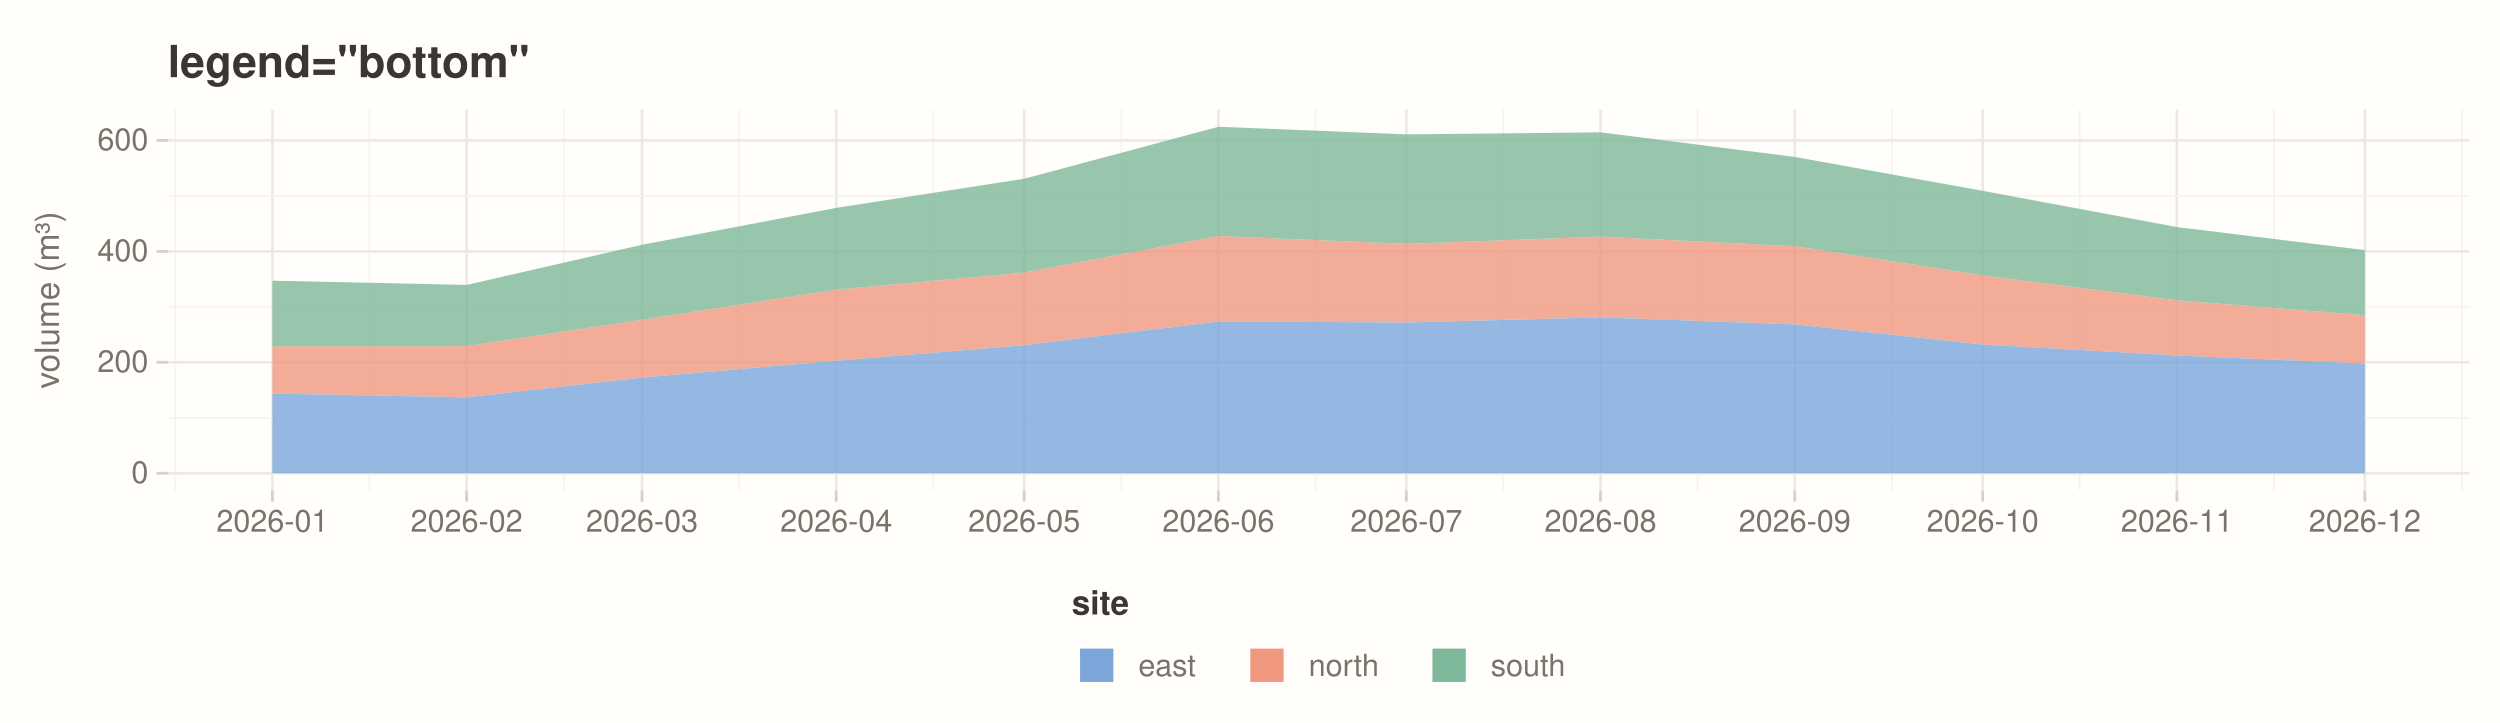
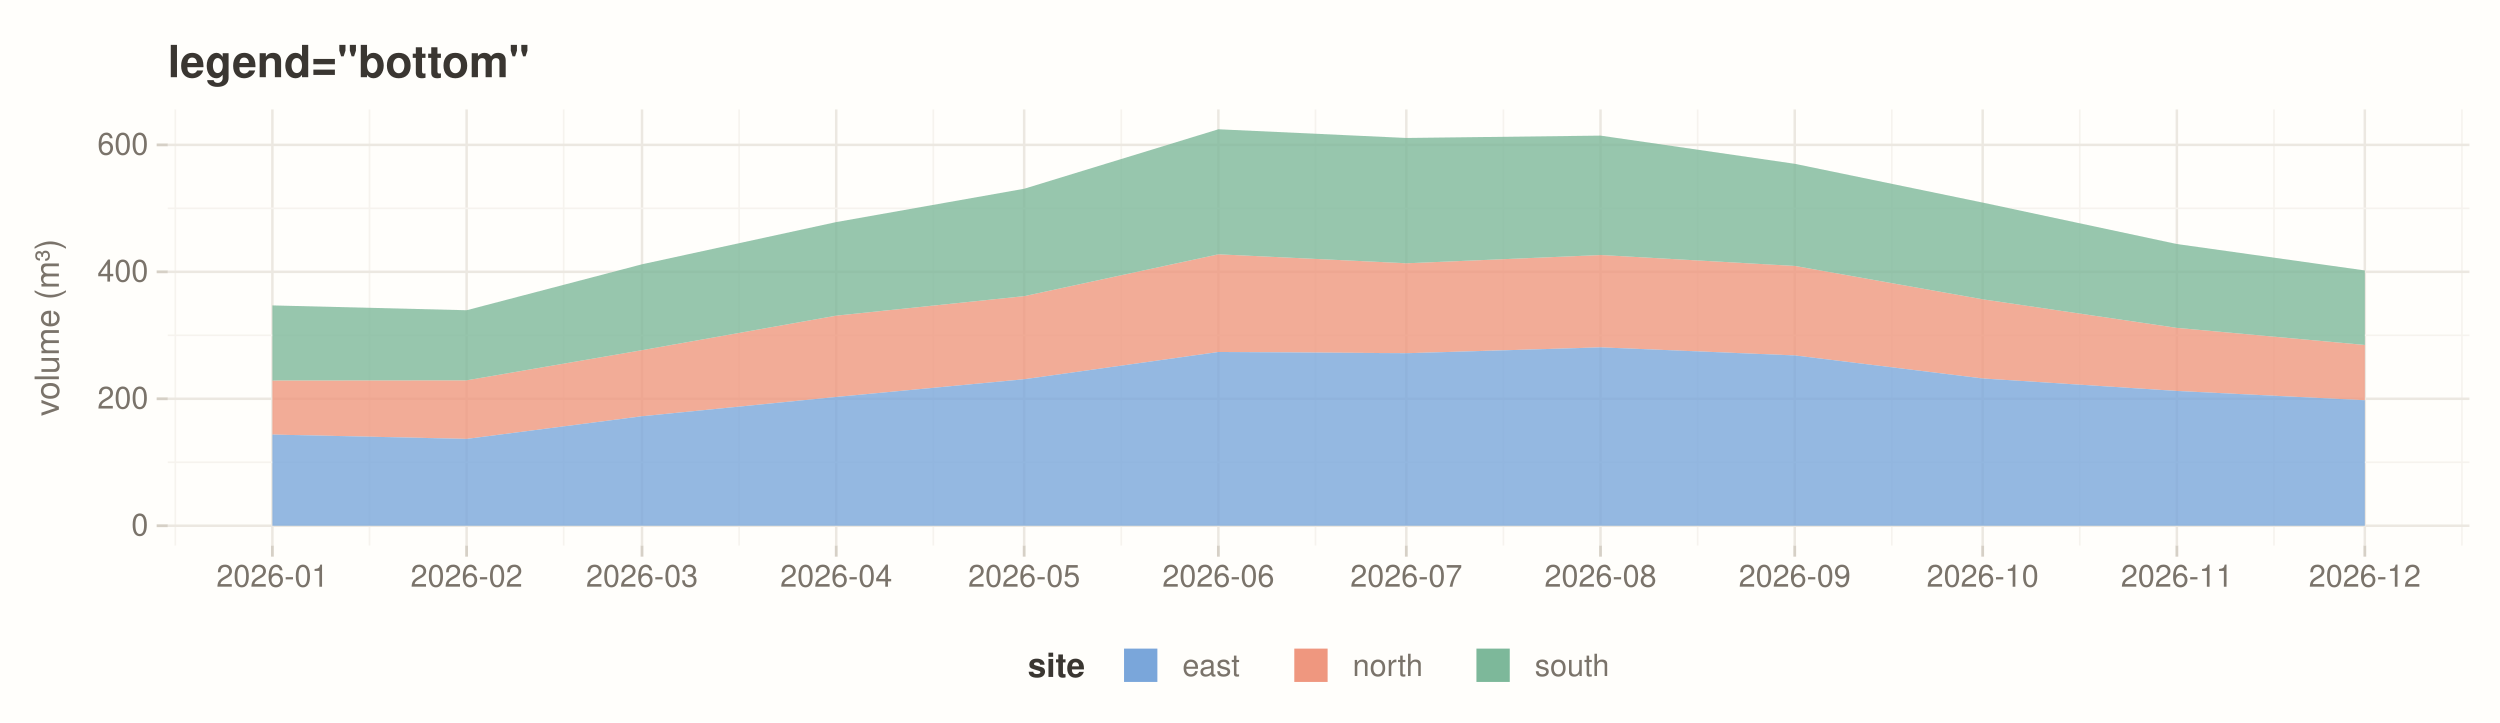
<svg xmlns="http://www.w3.org/2000/svg" width="900" height="260" viewBox="0 0 900 260" font-family="Helvetica, Arial, 'Liberation Sans', sans-serif" font-size="12" style="color:#3A3631">
  <rect width="900" height="260" fill="#FFFEFB" />
  <text x="60.4" y="27.8" font-size="16" font-weight="bold" fill="#3A3631" text-anchor="start">legend="bottom"</text>
-   <text transform="translate(21.2,108) rotate(-90)" text-anchor="middle" font-size="12" fill="#7A736A">volume (m³)</text>
+   <text transform="translate(21.2,117.9) rotate(-90)" text-anchor="middle" font-size="12" fill="#7A736A">volume (m³)</text>
  <g class="pt-panels">
    <g class="pt-panel" data-panel="0" transform="translate(31.4,39.4)" fill="currentColor" text-anchor="middle">
      <g aria-label="x-grid" aria-hidden="true" stroke="#F6F3EE" stroke-width="0.6">
-         <line x1="31.706" x2="31.706" y1="0" y2="137.2" />
-         <line x1="101.621" x2="101.621" y1="0" y2="137.2" />
-         <line x1="171.535" x2="171.535" y1="0" y2="137.2" />
-         <line x1="234.684" x2="234.684" y1="0" y2="137.2" />
-         <line x1="304.599" x2="304.599" y1="0" y2="137.2" />
-         <line x1="372.258" x2="372.258" y1="0" y2="137.2" />
-         <line x1="442.172" x2="442.172" y1="0" y2="137.2" />
-         <line x1="509.832" x2="509.832" y1="0" y2="137.2" />
-         <line x1="579.746" x2="579.746" y1="0" y2="137.2" />
-         <line x1="649.661" x2="649.661" y1="0" y2="137.2" />
-         <line x1="717.32" x2="717.32" y1="0" y2="137.2" />
-         <line x1="787.234" x2="787.234" y1="0" y2="137.2" />
-         <line x1="854.894" x2="854.894" y1="0" y2="137.2" />
+         <line x1="31.706" x2="31.706" y1="0" y2="157" />
+         <line x1="101.621" x2="101.621" y1="0" y2="157" />
+         <line x1="171.535" x2="171.535" y1="0" y2="157" />
+         <line x1="234.684" x2="234.684" y1="0" y2="157" />
+         <line x1="304.599" x2="304.599" y1="0" y2="157" />
+         <line x1="372.258" x2="372.258" y1="0" y2="157" />
+         <line x1="442.172" x2="442.172" y1="0" y2="157" />
+         <line x1="509.832" x2="509.832" y1="0" y2="157" />
+         <line x1="579.746" x2="579.746" y1="0" y2="157" />
+         <line x1="649.661" x2="649.661" y1="0" y2="157" />
+         <line x1="717.32" x2="717.32" y1="0" y2="157" />
+         <line x1="787.234" x2="787.234" y1="0" y2="157" />
+         <line x1="854.894" x2="854.894" y1="0" y2="157" />
      </g>
      <g aria-label="x-grid" aria-hidden="true" stroke="#ECE8E1" stroke-width="0.9">
-         <line x1="66.664" x2="66.664" y1="0" y2="137.2" />
-         <line x1="136.578" x2="136.578" y1="0" y2="137.2" />
-         <line x1="199.727" x2="199.727" y1="0" y2="137.2" />
-         <line x1="269.641" x2="269.641" y1="0" y2="137.2" />
-         <line x1="337.301" x2="337.301" y1="0" y2="137.2" />
-         <line x1="407.215" x2="407.215" y1="0" y2="137.2" />
-         <line x1="474.874" x2="474.874" y1="0" y2="137.2" />
-         <line x1="544.789" x2="544.789" y1="0" y2="137.2" />
-         <line x1="614.703" x2="614.703" y1="0" y2="137.2" />
-         <line x1="682.363" x2="682.363" y1="0" y2="137.2" />
-         <line x1="752.277" x2="752.277" y1="0" y2="137.2" />
-         <line x1="819.936" x2="819.936" y1="0" y2="137.2" />
+         <line x1="66.664" x2="66.664" y1="0" y2="157" />
+         <line x1="136.578" x2="136.578" y1="0" y2="157" />
+         <line x1="199.727" x2="199.727" y1="0" y2="157" />
+         <line x1="269.641" x2="269.641" y1="0" y2="157" />
+         <line x1="337.301" x2="337.301" y1="0" y2="157" />
+         <line x1="407.215" x2="407.215" y1="0" y2="157" />
+         <line x1="474.874" x2="474.874" y1="0" y2="157" />
+         <line x1="544.789" x2="544.789" y1="0" y2="157" />
+         <line x1="614.703" x2="614.703" y1="0" y2="157" />
+         <line x1="682.363" x2="682.363" y1="0" y2="157" />
+         <line x1="752.277" x2="752.277" y1="0" y2="157" />
+         <line x1="819.936" x2="819.936" y1="0" y2="157" />
      </g>
      <g aria-label="y-grid" aria-hidden="true" stroke="#F6F3EE" stroke-width="0.6">
-         <line x1="29" x2="857.6" y1="110.994" y2="110.994" />
-         <line x1="29" x2="857.6" y1="71.056" y2="71.056" />
-         <line x1="29" x2="857.6" y1="31.118" y2="31.118" />
+         <line x1="29" x2="857.6" y1="127.013" y2="127.013" />
+         <line x1="29" x2="857.6" y1="81.311" y2="81.311" />
+         <line x1="29" x2="857.6" y1="35.609" y2="35.609" />
      </g>
      <g aria-label="y-grid" aria-hidden="true" stroke="#ECE8E1" stroke-width="0.9">
-         <line x1="29" x2="857.6" y1="130.964" y2="130.964" />
-         <line x1="29" x2="857.6" y1="91.025" y2="91.025" />
-         <line x1="29" x2="857.6" y1="51.087" y2="51.087" />
-         <line x1="29" x2="857.6" y1="11.149" y2="11.149" />
+         <line x1="29" x2="857.6" y1="149.864" y2="149.864" />
+         <line x1="29" x2="857.6" y1="104.162" y2="104.162" />
+         <line x1="29" x2="857.6" y1="58.46" y2="58.46" />
+         <line x1="29" x2="857.6" y1="12.758" y2="12.758" />
      </g>
      <clipPath id="plot-clip-132">
-         <rect x="29" y="0" width="828.6" height="137.2" />
+         <rect x="29" y="0" width="828.6" height="157" />
      </clipPath>
      <g aria-label="area" clip-path="url(#plot-clip-132)">
        <g fill-opacity="0.8">
-           <path fill="#EF977F" d="M66.664,85.274L136.578,85.214L199.727,75.729L269.641,64.866L337.301,58.735L407.215,45.576L474.874,48.391L544.789,45.795L614.703,49.23L682.363,59.734L752.277,68.72L819.936,74.092L819.936,91.485L752.277,88.569L682.363,84.635L614.703,77.386L544.789,74.85L474.874,76.688L407.215,76.308L337.301,84.875L269.641,90.446L199.727,96.517L136.578,103.646L66.664,102.288Z" />
-           <path fill="#7DB89A" d="M66.664,61.651L136.578,63.168L199.727,48.711L269.641,35.431L337.301,24.947L407.215,6.236L474.874,8.972L544.789,8.233L614.703,17.1L682.363,29.301L752.277,42.341L819.936,50.648L819.936,74.092L752.277,68.72L682.363,59.734L614.703,49.23L544.789,45.795L474.874,48.391L407.215,45.576L337.301,58.735L269.641,64.866L199.727,75.729L136.578,85.214L66.664,85.274Z" />
-           <path fill="#7AA6DA" d="M66.664,102.288L136.578,103.646L199.727,96.517L269.641,90.446L337.301,84.875L407.215,76.308L474.874,76.688L544.789,74.85L614.703,77.386L682.363,84.635L752.277,88.569L819.936,91.485L819.936,130.964L752.277,130.964L682.363,130.964L614.703,130.964L544.789,130.964L474.874,130.964L407.215,130.964L337.301,130.964L269.641,130.964L199.727,130.964L136.578,130.964L66.664,130.964Z" />
+           <path fill="#EF977F" d="M66.664,97.581L136.578,97.512L199.727,86.658L269.641,74.227L337.301,67.212L407.215,52.153L474.874,55.375L544.789,52.404L614.703,56.335L682.363,68.354L752.277,78.637L819.936,84.784L819.936,104.687L752.277,101.351L682.363,96.849L614.703,88.554L544.789,85.652L474.874,87.755L407.215,87.32L337.301,97.124L269.641,103.499L199.727,110.446L136.578,118.603L66.664,117.05Z" />
+           <path fill="#7DB89A" d="M66.664,70.548L136.578,72.285L199.727,55.74L269.641,40.545L337.301,28.548L407.215,7.136L474.874,10.267L544.789,9.421L614.703,19.567L682.363,33.529L752.277,48.451L819.936,57.957L819.936,84.784L752.277,78.637L682.363,68.354L614.703,56.335L544.789,52.404L474.874,55.375L407.215,52.153L337.301,67.212L269.641,74.227L199.727,86.658L136.578,97.512L66.664,97.581Z" />
+           <path fill="#7AA6DA" d="M66.664,117.05L136.578,118.603L199.727,110.446L269.641,103.499L337.301,97.124L407.215,87.32L474.874,87.755L544.789,85.652L614.703,88.554L682.363,96.849L752.277,101.351L819.936,104.687L819.936,149.864L752.277,149.864L682.363,149.864L614.703,149.864L544.789,149.864L474.874,149.864L407.215,149.864L337.301,149.864L269.641,149.864L199.727,149.864L136.578,149.864L66.664,149.864Z" />
        </g>
      </g>
      <g aria-label="x-axis tick" aria-hidden="true" fill="none" stroke="#D6D0C6">
-         <path transform="translate(66.66364,137.2)" d="M0,0L0,4" />
-         <path transform="translate(136.5782,137.2)" d="M0,0L0,4" />
-         <path transform="translate(199.7268,137.2)" d="M0,0L0,4" />
-         <path transform="translate(269.6413,137.2)" d="M0,0L0,4" />
-         <path transform="translate(337.3005,137.2)" d="M0,0L0,4" />
-         <path transform="translate(407.2151,137.2)" d="M0,0L0,4" />
-         <path transform="translate(474.8743,137.2)" d="M0,0L0,4" />
-         <path transform="translate(544.7888,137.2)" d="M0,0L0,4" />
-         <path transform="translate(614.7034,137.2)" d="M0,0L0,4" />
-         <path transform="translate(682.3626,137.2)" d="M0,0L0,4" />
-         <path transform="translate(752.2771,137.2)" d="M0,0L0,4" />
-         <path transform="translate(819.9364,137.2)" d="M0,0L0,4" />
+         <path transform="translate(66.66364,157)" d="M0,0L0,4" />
+         <path transform="translate(136.5782,157)" d="M0,0L0,4" />
+         <path transform="translate(199.7268,157)" d="M0,0L0,4" />
+         <path transform="translate(269.6413,157)" d="M0,0L0,4" />
+         <path transform="translate(337.3005,157)" d="M0,0L0,4" />
+         <path transform="translate(407.2151,157)" d="M0,0L0,4" />
+         <path transform="translate(474.8743,157)" d="M0,0L0,4" />
+         <path transform="translate(544.7888,157)" d="M0,0L0,4" />
+         <path transform="translate(614.7034,157)" d="M0,0L0,4" />
+         <path transform="translate(682.3626,157)" d="M0,0L0,4" />
+         <path transform="translate(752.2771,157)" d="M0,0L0,4" />
+         <path transform="translate(819.9364,157)" d="M0,0L0,4" />
      </g>
      <g aria-label="x-axis tick label" fill="#7A736A" font-size="11" font-variant="tabular-nums" transform="translate(0,7)">
-         <text y="0.71em" transform="translate(66.66364,137.2)">2026-01</text>
-         <text y="0.71em" transform="translate(136.5782,137.2)">2026-02</text>
-         <text y="0.71em" transform="translate(199.7268,137.2)">2026-03</text>
-         <text y="0.71em" transform="translate(269.6413,137.2)">2026-04</text>
-         <text y="0.71em" transform="translate(337.3005,137.2)">2026-05</text>
-         <text y="0.71em" transform="translate(407.2151,137.2)">2026-06</text>
-         <text y="0.71em" transform="translate(474.8743,137.2)">2026-07</text>
-         <text y="0.71em" transform="translate(544.7888,137.2)">2026-08</text>
-         <text y="0.71em" transform="translate(614.7034,137.2)">2026-09</text>
-         <text y="0.71em" transform="translate(682.3626,137.2)">2026-10</text>
-         <text y="0.71em" transform="translate(752.2771,137.2)">2026-11</text>
-         <text y="0.71em" transform="translate(819.9364,137.2)">2026-12</text>
+         <text y="0.71em" transform="translate(66.66364,157)">2026-01</text>
+         <text y="0.71em" transform="translate(136.5782,157)">2026-02</text>
+         <text y="0.71em" transform="translate(199.7268,157)">2026-03</text>
+         <text y="0.71em" transform="translate(269.6413,157)">2026-04</text>
+         <text y="0.71em" transform="translate(337.3005,157)">2026-05</text>
+         <text y="0.71em" transform="translate(407.2151,157)">2026-06</text>
+         <text y="0.71em" transform="translate(474.8743,157)">2026-07</text>
+         <text y="0.71em" transform="translate(544.7888,157)">2026-08</text>
+         <text y="0.71em" transform="translate(614.7034,157)">2026-09</text>
+         <text y="0.71em" transform="translate(682.3626,157)">2026-10</text>
+         <text y="0.71em" transform="translate(752.2771,157)">2026-11</text>
+         <text y="0.71em" transform="translate(819.9364,157)">2026-12</text>
      </g>
      <g aria-label="y-axis tick" aria-hidden="true" fill="none" stroke="#D6D0C6">
-         <path transform="translate(29,130.9636)" d="M0,0L-4,0" />
-         <path transform="translate(29,91.02535)" d="M0,0L-4,0" />
-         <path transform="translate(29,51.08706)" d="M0,0L-4,0" />
-         <path transform="translate(29,11.14877)" d="M0,0L-4,0" />
+         <path transform="translate(29,149.8636)" d="M0,0L-4,0" />
+         <path transform="translate(29,104.1617)" d="M0,0L-4,0" />
+         <path transform="translate(29,58.45968)" d="M0,0L-4,0" />
+         <path transform="translate(29,12.75771)" d="M0,0L-4,0" />
      </g>
      <g aria-label="y-axis tick label" fill="#7A736A" text-anchor="end" font-size="11" font-variant="tabular-nums" transform="translate(-7,0)">
-         <text y="0.32em" transform="translate(29,130.9636)">0</text>
-         <text y="0.32em" transform="translate(29,91.02535)">200</text>
-         <text y="0.32em" transform="translate(29,51.08706)">400</text>
-         <text y="0.32em" transform="translate(29,11.14877)">600</text>
+         <text y="0.32em" transform="translate(29,149.8636)">0</text>
+         <text y="0.32em" transform="translate(29,104.1617)">200</text>
+         <text y="0.32em" transform="translate(29,58.45968)">400</text>
+         <text y="0.32em" transform="translate(29,12.75771)">600</text>
      </g>
    </g>
  </g>
-   <g class="pt-legend" font-size="11" transform="translate(385.8175,210.2)">
-     <text y="11" font-weight="bold" font-size="12" fill="#3A3631">site</text>
-     <g class="pt-key" data-index="0" transform="translate(0,19.8)" opacity="1">
+   <g class="pt-legend" font-size="11" transform="translate(369.9795,230)">
+     <text y="9.5" dy="0.35em" font-weight="bold" font-size="12" fill="#3A3631">site</text>
+     <g class="pt-key" data-index="0" transform="translate(31.676,0)" opacity="1">
      <rect width="44.79" height="19" fill="transparent" />
      <rect x="3" y="3.5" width="12" height="12" fill="#7AA6DA" />
      <text x="24" y="9.5" dy="0.35em" fill="#7A736A">east</text>
    </g>
-     <g class="pt-key" data-index="1" transform="translate(61.29,19.8)" opacity="1">
+     <g class="pt-key" data-index="1" transform="translate(92.966,0)" opacity="1">
      <rect width="49.069" height="19" fill="transparent" />
      <rect x="3" y="3.5" width="12" height="12" fill="#EF977F" />
      <text x="24" y="9.5" dy="0.35em" fill="#7A736A">north</text>
    </g>
-     <g class="pt-key" data-index="2" transform="translate(126.859,19.8)" opacity="1">
+     <g class="pt-key" data-index="2" transform="translate(158.535,0)" opacity="1">
      <rect width="50.906" height="19" fill="transparent" />
      <rect x="3" y="3.5" width="12" height="12" fill="#7DB89A" />
      <text x="24" y="9.5" dy="0.35em" fill="#7A736A">south</text>
    </g>
  </g>
</svg>
